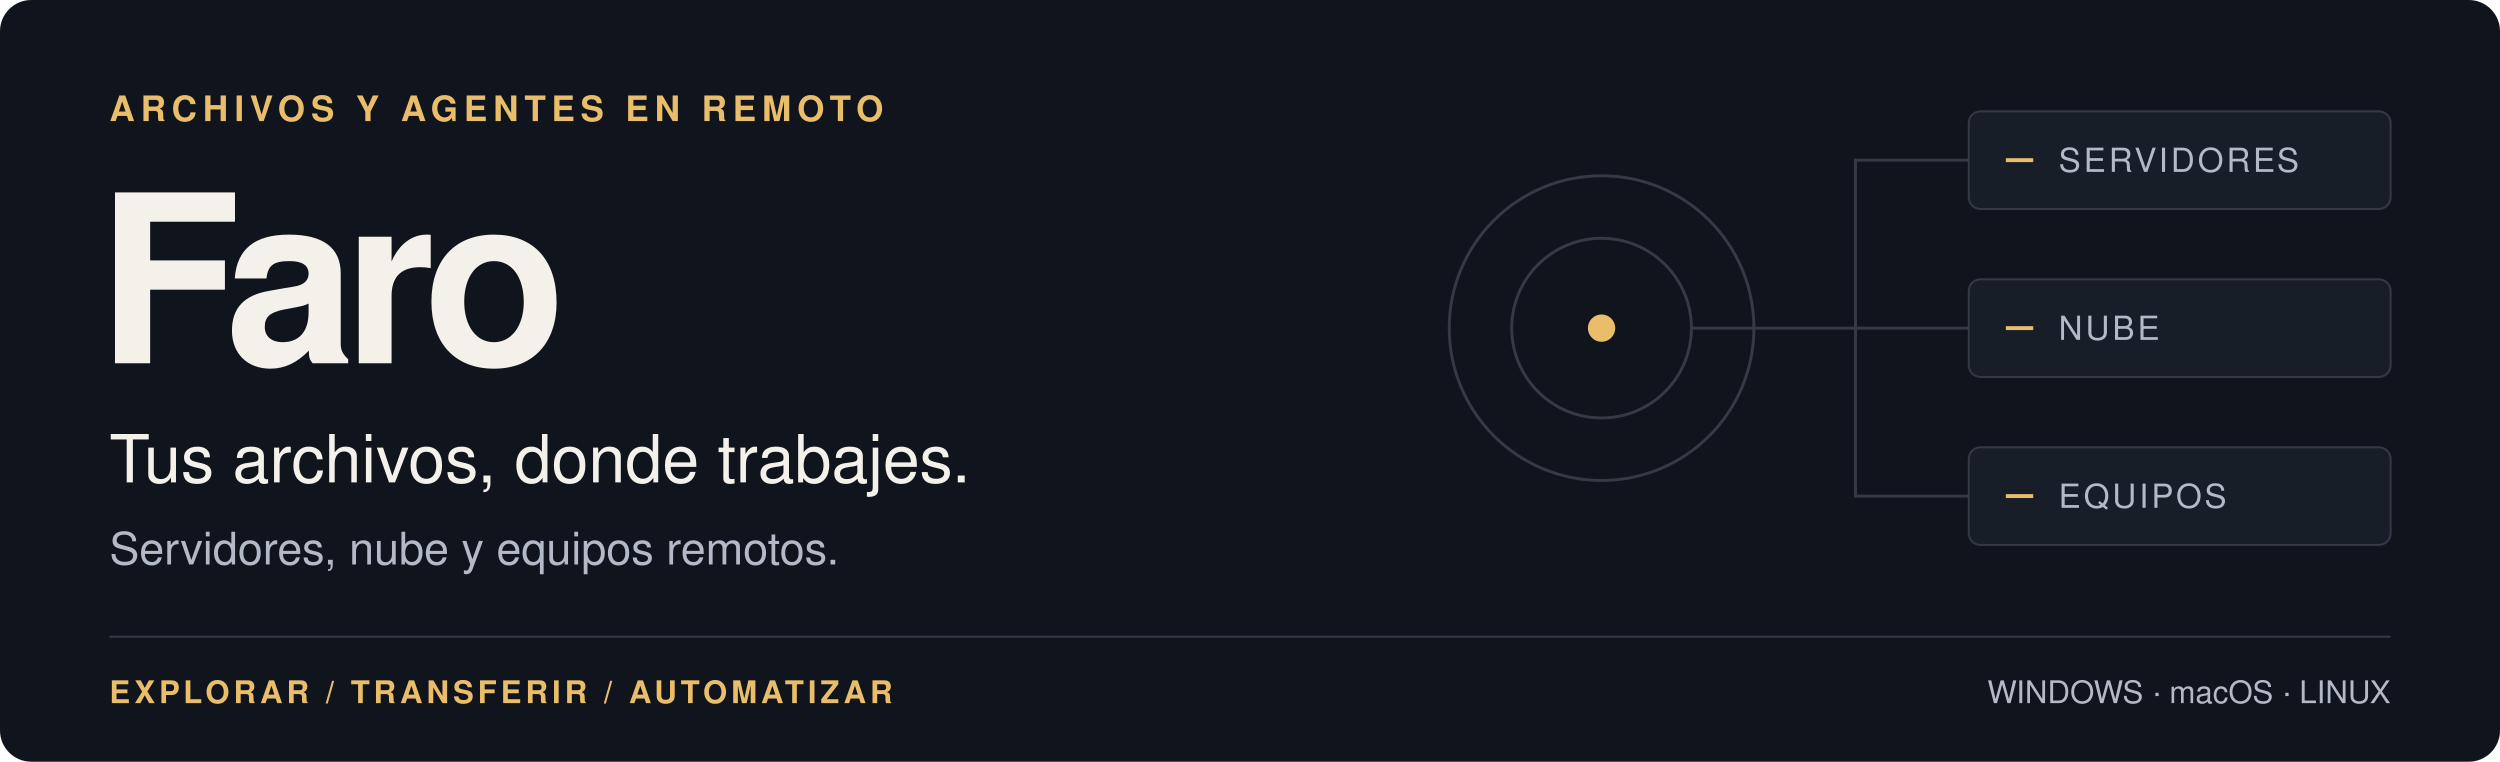
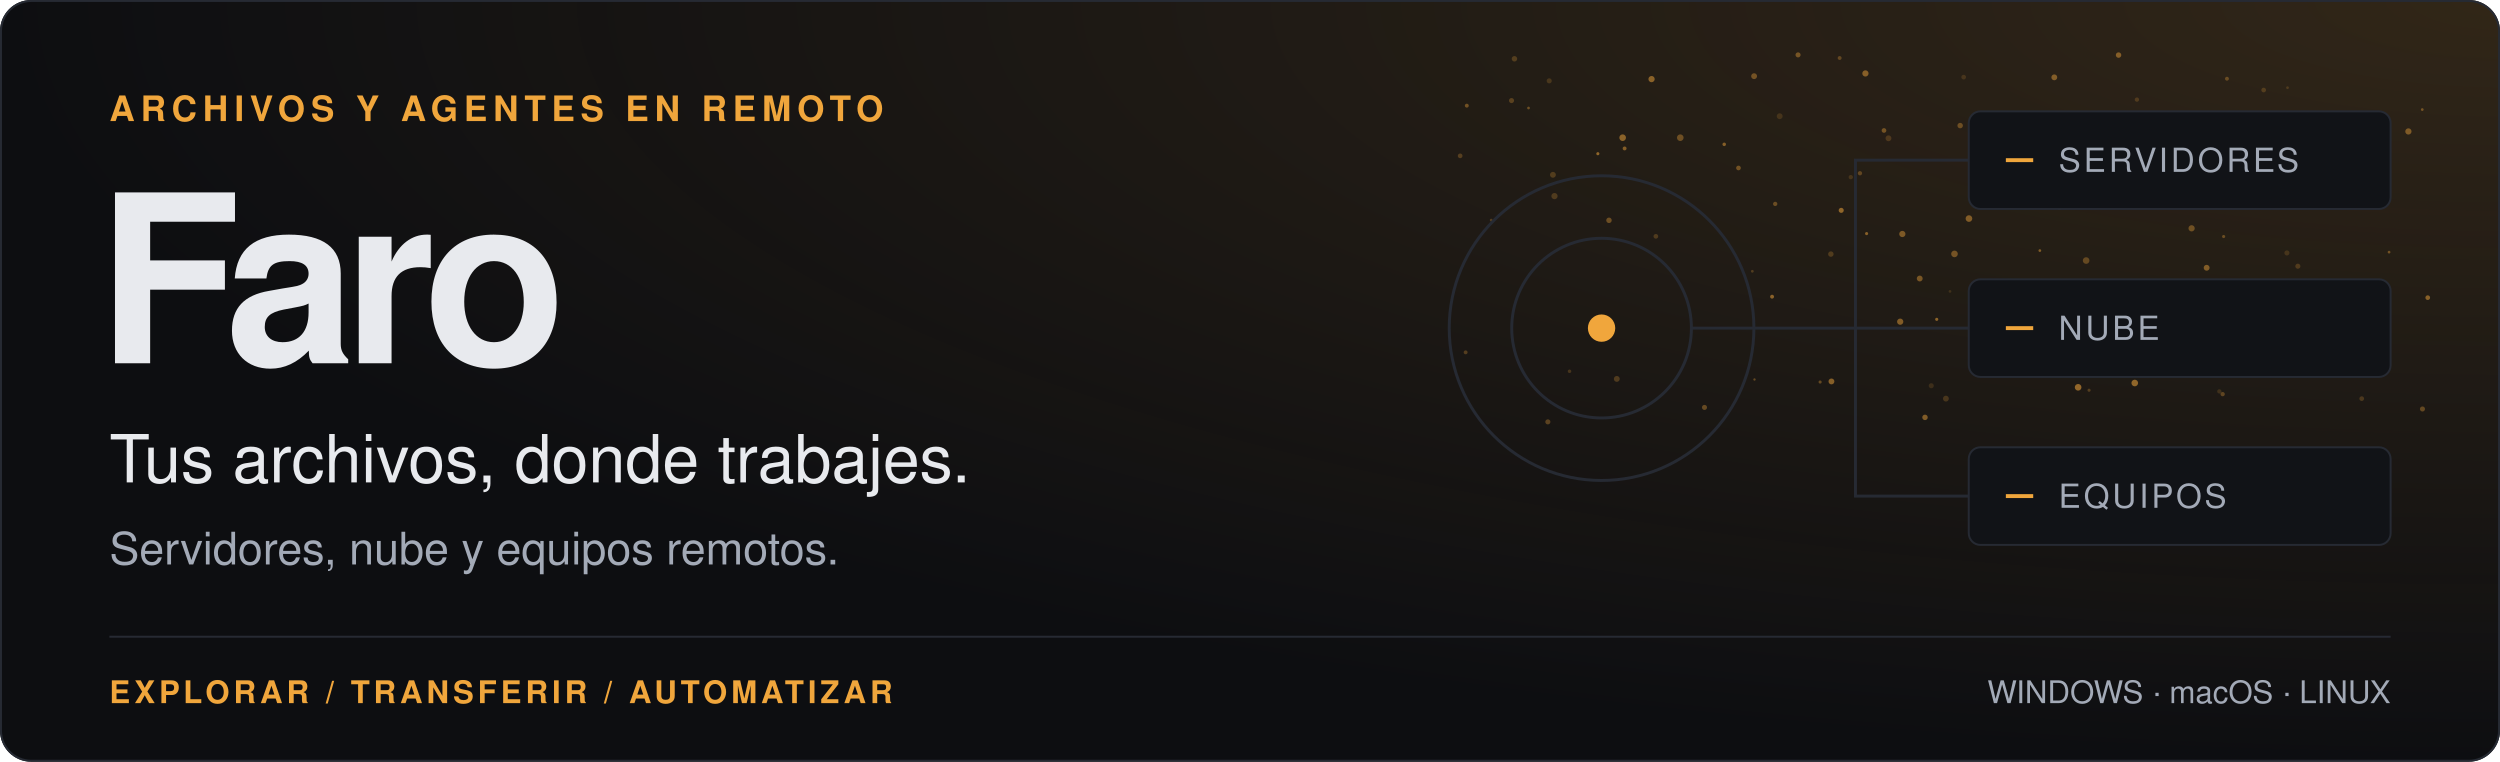
<svg xmlns="http://www.w3.org/2000/svg" width="1280" height="390" viewBox="0 0 1280 390" role="img" aria-labelledby="title">
-   <rect width="1280" height="390" rx="16" fill="#10141c" />
+   <defs>
+     <linearGradient id="glass" x1="0" x2="1">
+       <stop offset="0" stop-color="#17120a" />
+       <stop offset=".45" stop-color="#b9831f" />
+       <stop offset=".8" stop-color="#f5c463" />
+       <stop offset="1" stop-color="#fff1c9" />
+     </linearGradient>
+     <radialGradient id="glow" cx="1" cy="0" r="1">
+       <stop offset="0" stop-color="#f0a63c" stop-opacity=".16" />
+       <stop offset="1" stop-color="#f0a63c" stop-opacity="0" />
+     </radialGradient>
+     <filter id="soft" x="-20%" y="-50%" width="140%" height="200%">
+       <feGaussianBlur stdDeviation="6" />
+     </filter>
+   </defs>
+   <rect width="1280" height="390" rx="16" fill="#0d0e11" />
+   <rect width="1280" height="390" rx="16" fill="url(#glow)" />
+   <circle cx="747.6" cy="79.8" r="1.2" fill="#f0a63c" opacity="0.26" />
+   <circle cx="1086.2" cy="179.5" r="1.3" fill="#f0a63c" opacity="0.43" />
+   <circle cx="872.7" cy="208.6" r="1.3" fill="#f0a63c" opacity="0.35" />
+   <circle cx="974.0" cy="119.8" r="1.6" fill="#f0a63c" opacity="0.44" />
+   <circle cx="1136.3" cy="200.4" r="1.1" fill="#f0a63c" opacity="0.16" />
+   <circle cx="898.3" cy="194.3" r="0.6" fill="#f0a63c" opacity="0.34" />
+   <circle cx="751.0" cy="54.1" r="1.0" fill="#f0a63c" opacity="0.39" />
+   <circle cx="942.7" cy="107.7" r="1.3" fill="#f0a63c" opacity="0.53" />
+   <circle cx="1140.2" cy="40.3" r="1.0" fill="#f0a63c" opacity="0.32" />
+   <circle cx="847.8" cy="121.0" r="1.2" fill="#f0a63c" opacity="0.23" />
+   <circle cx="1223.2" cy="129.1" r="0.7" fill="#f0a63c" opacity="0.38" />
+   <circle cx="1000.7" cy="130.0" r="1.7" fill="#f0a63c" opacity="0.40" />
+   <circle cx="1243.0" cy="152.4" r="1.2" fill="#f0a63c" opacity="0.49" />
+   <circle cx="750.4" cy="180.4" r="1.0" fill="#f0a63c" opacity="0.27" />
+   <circle cx="818.1" cy="78.7" r="0.8" fill="#f0a63c" opacity="0.53" />
+   <circle cx="890.1" cy="86.0" r="1.2" fill="#f0a63c" opacity="0.39" />
+   <circle cx="1156.3" cy="169.3" r="1.2" fill="#f0a63c" opacity="0.46" />
+   <circle cx="1138.0" cy="201.8" r="1.1" fill="#f0a63c" opacity="0.31" />
+   <circle cx="1051.8" cy="39.6" r="1.5" fill="#f0a63c" opacity="0.45" />
+   <circle cx="763.5" cy="112.7" r="0.7" fill="#f0a63c" opacity="0.25" />
+   <circle cx="947.6" cy="90.7" r="1.1" fill="#f0a63c" opacity="0.17" />
+   <circle cx="964.6" cy="66.8" r="1.2" fill="#f0a63c" opacity="0.39" />
+   <circle cx="897.2" cy="138.9" r="0.7" fill="#f0a63c" opacity="0.24" />
+   <circle cx="1129.8" cy="137.1" r="1.5" fill="#f0a63c" opacity="0.46" />
+   <circle cx="920.6" cy="28.1" r="1.3" fill="#f0a63c" opacity="0.40" />
+   <circle cx="1003.6" cy="64.3" r="1.4" fill="#f0a63c" opacity="0.35" />
+   <circle cx="1171.3" cy="163.7" r="1.4" fill="#f0a63c" opacity="0.37" />
+   <circle cx="1170.9" cy="129.5" r="1.3" fill="#f0a63c" opacity="0.17" />
+   <circle cx="1126.1" cy="97.3" r="0.8" fill="#f0a63c" opacity="0.43" />
+   <circle cx="1060.3" cy="181.6" r="1.6" fill="#f0a63c" opacity="0.49" />
+   <circle cx="795.9" cy="100.4" r="1.6" fill="#f0a63c" opacity="0.23" />
+   <circle cx="1044.4" cy="128.3" r="0.7" fill="#f0a63c" opacity="0.46" />
+   <circle cx="1158.7" cy="154.7" r="1.3" fill="#f0a63c" opacity="0.23" />
+   <circle cx="988.8" cy="197.5" r="1.3" fill="#f0a63c" opacity="0.15" />
+   <circle cx="827.8" cy="194.0" r="1.5" fill="#f0a63c" opacity="0.25" />
+   <circle cx="982.9" cy="142.6" r="1.5" fill="#f0a63c" opacity="0.42" />
+   <circle cx="1005.4" cy="39.5" r="1.2" fill="#f0a63c" opacity="0.16" />
+   <circle cx="991.6" cy="163.5" r="0.8" fill="#f0a63c" opacity="0.52" />
+   <circle cx="845.6" cy="40.5" r="1.6" fill="#f0a63c" opacity="0.50" />
+   <circle cx="782.6" cy="55.3" r="0.7" fill="#f0a63c" opacity="0.37" />
+   <circle cx="1240.2" cy="56.1" r="0.7" fill="#f0a63c" opacity="0.38" />
+   <circle cx="1008.1" cy="111.9" r="1.7" fill="#f0a63c" opacity="0.46" />
+   <circle cx="955.1" cy="37.6" r="1.6" fill="#f0a63c" opacity="0.48" />
+   <circle cx="1063.7" cy="169.6" r="1.2" fill="#f0a63c" opacity="0.23" />
+   <circle cx="1093.0" cy="196.1" r="1.7" fill="#f0a63c" opacity="0.54" />
+   <circle cx="1171.2" cy="44.9" r="0.7" fill="#f0a63c" opacity="0.18" />
+   <circle cx="1084.7" cy="28.2" r="1.4" fill="#f0a63c" opacity="0.46" />
+   <circle cx="1209.2" cy="204.1" r="1.2" fill="#f0a63c" opacity="0.22" />
+   <circle cx="1104.3" cy="62.7" r="1.5" fill="#f0a63c" opacity="0.51" />
+   <circle cx="952.3" cy="88.7" r="1.1" fill="#f0a63c" opacity="0.30" />
+   <circle cx="1110.2" cy="167.7" r="1.1" fill="#f0a63c" opacity="0.28" />
+   <circle cx="1041.4" cy="91.6" r="1.4" fill="#f0a63c" opacity="0.18" />
+   <circle cx="803.6" cy="190.1" r="0.9" fill="#f0a63c" opacity="0.21" />
+   <circle cx="911.2" cy="59.5" r="1.5" fill="#f0a63c" opacity="0.16" />
+   <circle cx="1012.3" cy="84.1" r="1.3" fill="#f0a63c" opacity="0.38" />
+   <circle cx="907.3" cy="151.9" r="1.0" fill="#f0a63c" opacity="0.51" />
+   <circle cx="831.8" cy="76.0" r="1.0" fill="#f0a63c" opacity="0.47" />
+   <circle cx="1165.8" cy="161.4" r="1.1" fill="#f0a63c" opacity="0.33" />
+   <circle cx="773.9" cy="51.5" r="1.3" fill="#f0a63c" opacity="0.27" />
+   <circle cx="941.9" cy="29.7" r="1.0" fill="#f0a63c" opacity="0.30" />
+   <circle cx="996.3" cy="204.1" r="1.5" fill="#f0a63c" opacity="0.21" />
+   <circle cx="1233.1" cy="67.3" r="1.6" fill="#f0a63c" opacity="0.43" />
+   <circle cx="966.9" cy="70.8" r="1.5" fill="#f0a63c" opacity="0.20" />
+   <circle cx="898.1" cy="39.0" r="1.5" fill="#f0a63c" opacity="0.39" />
+   <circle cx="931.9" cy="195.6" r="0.8" fill="#f0a63c" opacity="0.34" />
+   <circle cx="937.4" cy="130.1" r="1.4" fill="#f0a63c" opacity="0.23" />
+   <circle cx="882.8" cy="73.9" r="0.9" fill="#f0a63c" opacity="0.48" />
+   <circle cx="908.9" cy="104.4" r="1.1" fill="#f0a63c" opacity="0.35" />
+   <circle cx="1122.1" cy="116.9" r="1.6" fill="#f0a63c" opacity="0.37" />
+   <circle cx="1165.5" cy="186.1" r="1.4" fill="#f0a63c" opacity="0.20" />
+   <circle cx="1068.1" cy="133.4" r="1.7" fill="#f0a63c" opacity="0.32" />
+   <circle cx="792.5" cy="216.0" r="1.3" fill="#f0a63c" opacity="0.31" />
+   <circle cx="998.4" cy="149.2" r="0.7" fill="#f0a63c" opacity="0.15" />
+   <circle cx="985.6" cy="213.7" r="1.4" fill="#f0a63c" opacity="0.47" />
+   <circle cx="937.7" cy="195.3" r="1.5" fill="#f0a63c" opacity="0.50" />
+   <circle cx="775.4" cy="30.1" r="1.4" fill="#f0a63c" opacity="0.24" />
+   <circle cx="1069.6" cy="199.8" r="0.8" fill="#f0a63c" opacity="0.26" />
+   <circle cx="1094.1" cy="51.0" r="1.1" fill="#f0a63c" opacity="0.20" />
+   <circle cx="1195.0" cy="168.0" r="0.9" fill="#f0a63c" opacity="0.45" />
+   <circle cx="793.2" cy="41.4" r="1.3" fill="#f0a63c" opacity="0.19" />
+   <circle cx="1087.0" cy="149.7" r="0.7" fill="#f0a63c" opacity="0.43" />
+   <circle cx="830.8" cy="70.5" r="1.7" fill="#f0a63c" opacity="0.51" />
+   <circle cx="1138.5" cy="121.1" r="0.8" fill="#f0a63c" opacity="0.34" />
+   <circle cx="1159.0" cy="46.1" r="1.2" fill="#f0a63c" opacity="0.21" />
+   <circle cx="972.9" cy="164.7" r="1.6" fill="#f0a63c" opacity="0.47" />
+   <circle cx="1042.5" cy="85.2" r="1.1" fill="#f0a63c" opacity="0.44" />
+   <circle cx="1064.0" cy="198.3" r="1.7" fill="#f0a63c" opacity="0.55" />
+   <circle cx="1176.5" cy="136.3" r="1.3" fill="#f0a63c" opacity="0.22" />
+   <circle cx="823.8" cy="112.8" r="1.4" fill="#f0a63c" opacity="0.37" />
+   <circle cx="955.7" cy="119.6" r="0.8" fill="#f0a63c" opacity="0.49" />
+   <circle cx="860.3" cy="70.5" r="1.7" fill="#f0a63c" opacity="0.36" />
+   <circle cx="1191.8" cy="76.1" r="0.8" fill="#f0a63c" opacity="0.35" />
+   <circle cx="1021.7" cy="61.7" r="0.9" fill="#f0a63c" opacity="0.37" />
+   <circle cx="1054.4" cy="105.6" r="1.7" fill="#f0a63c" opacity="0.49" />
+   <circle cx="1240.3" cy="209.4" r="1.3" fill="#f0a63c" opacity="0.33" />
+   <circle cx="795.1" cy="89.5" r="1.5" fill="#f0a63c" opacity="0.24" />
+   <rect x=".5" y=".5" width="1279" height="389" rx="15.5" fill="none" stroke="#262a33" />
  <g font-family="Segoe UI, Helvetica, Arial, sans-serif">
-     <text x="56" y="62" font-size="18" fill="#e9bd69" font-weight="600" letter-spacing="3">ARCHIVOS Y AGENTES EN REMOTO</text>
-     <text x="50" y="186" font-size="120" fill="#f4f1ea" font-weight="650" letter-spacing="-6">Faro</text>
-     <text x="56" y="247" font-size="34" fill="#f4f1ea" font-weight="500">Tus archivos, donde trabajes.</text>
-     <text x="56" y="289" font-size="23" fill="#b2bac7" font-weight="400">Servidores, nube y equipos remotos.</text>
-     <path d="M56 326L1224 326" stroke="#343b47" />
-     <text x="56" y="360" font-size="16" fill="#e9bd69" font-weight="600" letter-spacing="2">EXPLORAR  /  TRANSFERIR  /  AUTOMATIZAR</text>
-     <text x="1224" y="360" font-size="16" fill="#b2bac7" font-weight="400" text-anchor="end">WINDOWS · macOS · LINUX</text>
-     <g fill="none" stroke="#343b47" stroke-width="1.5">
+     <text x="56" y="62" font-size="18" fill="#f0a63c" font-weight="600" letter-spacing="3">ARCHIVOS Y AGENTES EN REMOTO</text>
+     <text x="50" y="186" font-size="120" fill="#e8eaee" font-weight="650" letter-spacing="-6">Faro</text>
+     <text x="56" y="247" font-size="34" fill="#e8eaee" font-weight="500">Tus archivos, donde trabajes.</text>
+     <text x="56" y="289" font-size="23" fill="#a3aab7" font-weight="400">Servidores, nube y equipos remotos.</text>
+     <path d="M56 326L1224 326" stroke="#262a33" />
+     <text x="56" y="360" font-size="16" fill="#f0a63c" font-weight="600" letter-spacing="2">EXPLORAR  /  TRANSFERIR  /  AUTOMATIZAR</text>
+     <text x="1224" y="360" font-size="16" fill="#a3aab7" font-weight="400" text-anchor="end">WINDOWS · macOS · LINUX</text>
+     <g fill="none" stroke="#262a33" stroke-width="1.5">
      <circle cx="820" cy="168" r="46" />
      <circle cx="820" cy="168" r="78" />
      <path d="M866 168H950V82H1008 M898 168H1008 M866 168H950V254H1008" />
    </g>
-     <circle cx="820" cy="168" r="7" fill="#e9bd69" />
-     <rect x="1008" y="57" width="216" height="50" rx="6" fill="#181e28" stroke="#343b47" />
-     <path d="M1027 82h14" stroke="#e9bd69" stroke-width="2" />
-     <text x="1054" y="88" font-size="17" fill="#b2bac7" font-weight="500" letter-spacing="1.5">SERVIDORES</text>
-     <rect x="1008" y="143" width="216" height="50" rx="6" fill="#181e28" stroke="#343b47" />
-     <path d="M1027 168h14" stroke="#e9bd69" stroke-width="2" />
-     <text x="1054" y="174" font-size="17" fill="#b2bac7" font-weight="500" letter-spacing="1.5">NUBE</text>
-     <rect x="1008" y="229" width="216" height="50" rx="6" fill="#181e28" stroke="#343b47" />
-     <path d="M1027 254h14" stroke="#e9bd69" stroke-width="2" />
-     <text x="1054" y="260" font-size="17" fill="#b2bac7" font-weight="500" letter-spacing="1.5">EQUIPOS</text>
+     <circle cx="820" cy="168" r="7" fill="#f0a63c" />
+     <rect x="1008" y="57" width="216" height="50" rx="6" fill="#111317" stroke="#262a33" />
+     <path d="M1027 82h14" stroke="#f0a63c" stroke-width="2" />
+     <text x="1054" y="88" font-size="17" fill="#a3aab7" font-weight="500" letter-spacing="1.5">SERVIDORES</text>
+     <rect x="1008" y="143" width="216" height="50" rx="6" fill="#111317" stroke="#262a33" />
+     <path d="M1027 168h14" stroke="#f0a63c" stroke-width="2" />
+     <text x="1054" y="174" font-size="17" fill="#a3aab7" font-weight="500" letter-spacing="1.5">NUBE</text>
+     <rect x="1008" y="229" width="216" height="50" rx="6" fill="#111317" stroke="#262a33" />
+     <path d="M1027 254h14" stroke="#f0a63c" stroke-width="2" />
+     <text x="1054" y="260" font-size="17" fill="#a3aab7" font-weight="500" letter-spacing="1.5">EQUIPOS</text>
  </g>
</svg>
